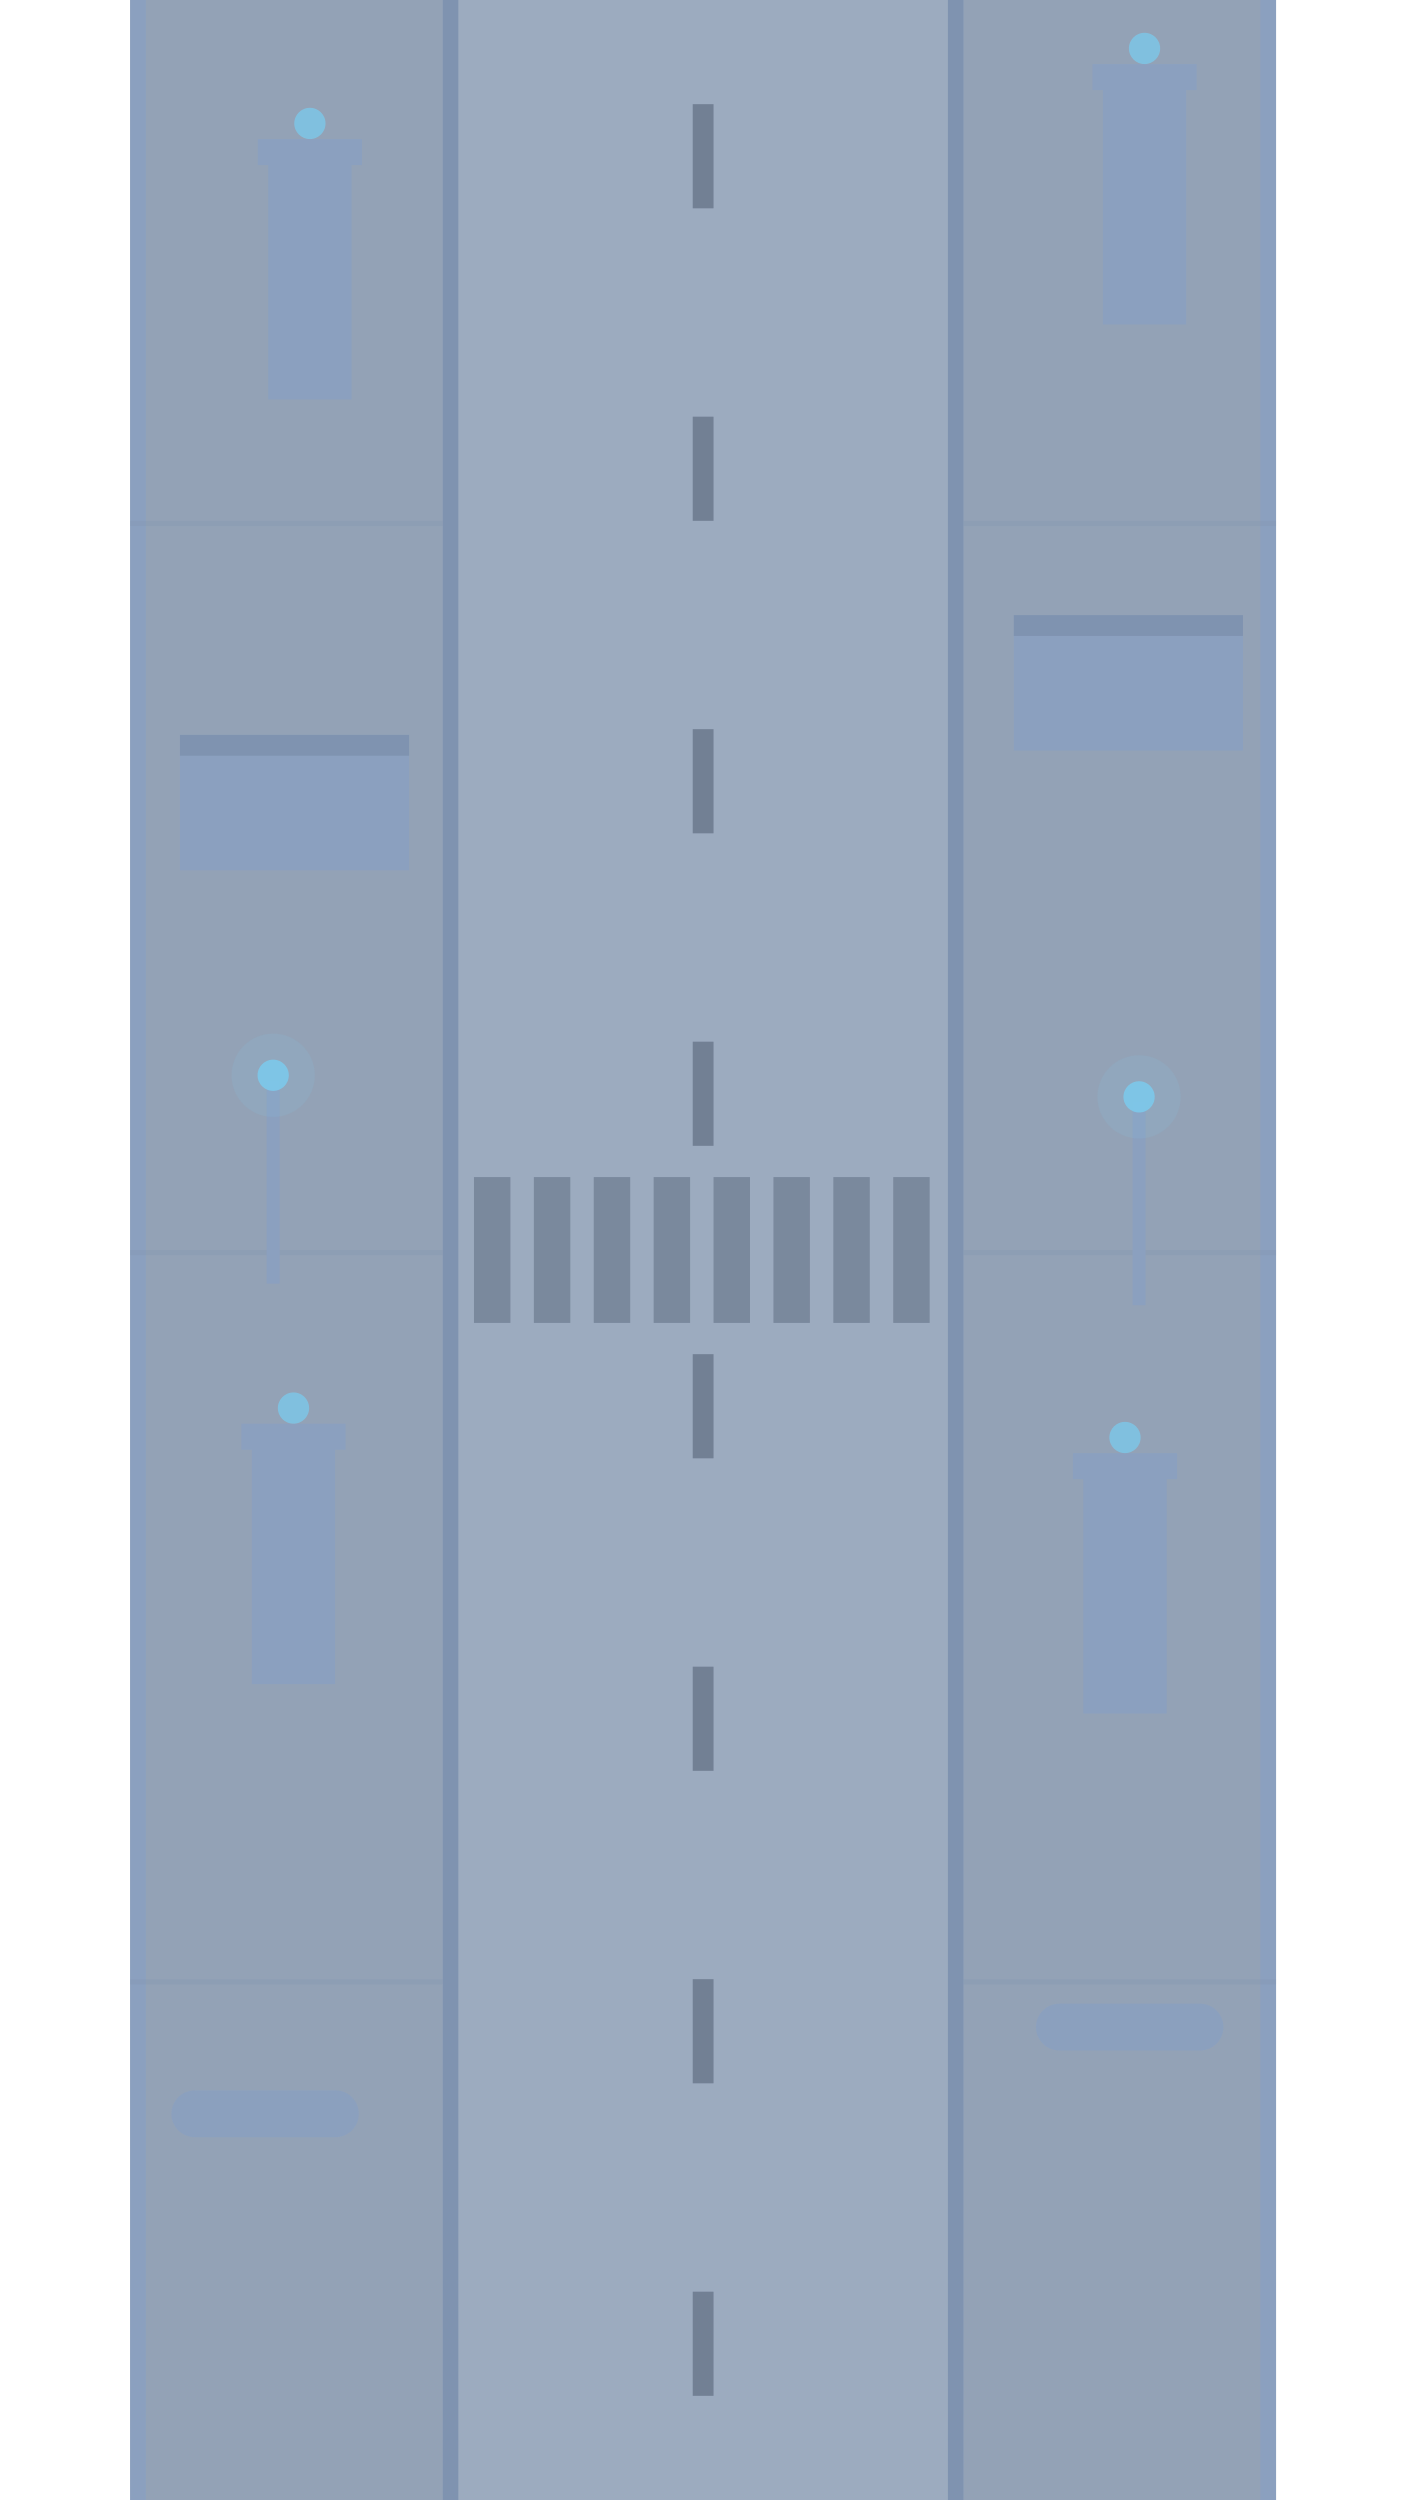
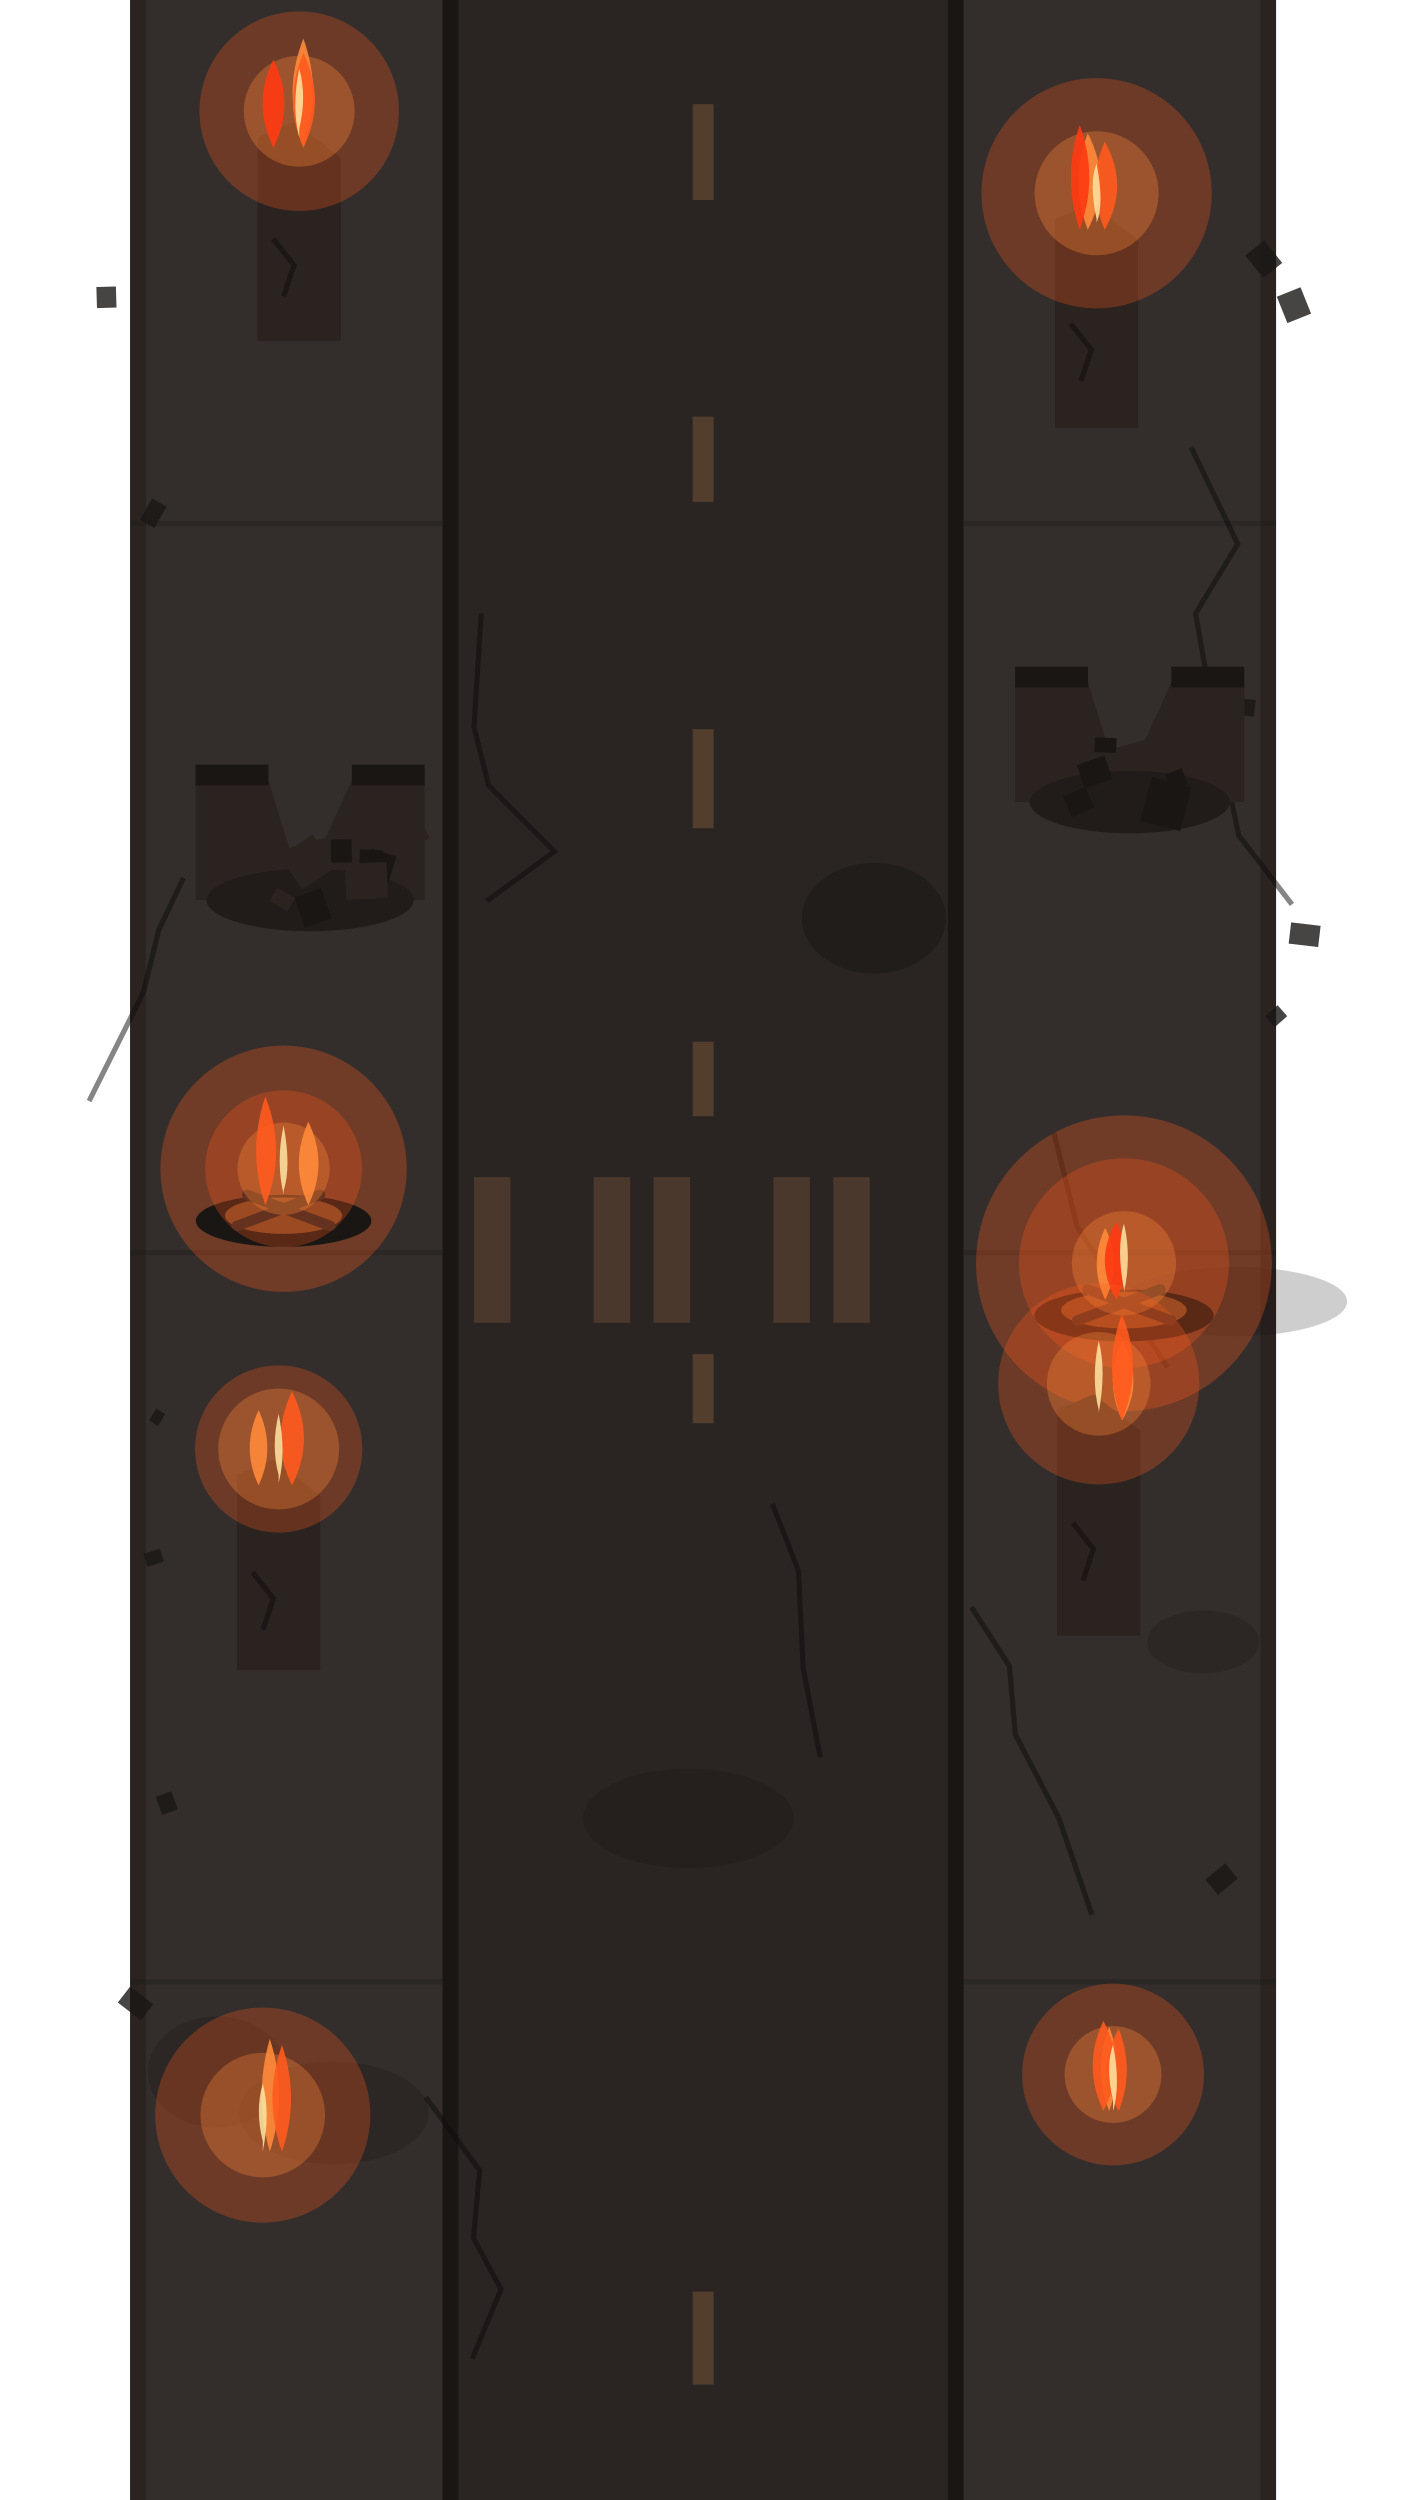
<svg xmlns="http://www.w3.org/2000/svg" width="540" height="960" viewBox="0 0 540 960">
-   <rect x="50" y="0" width="440" height="960" fill="#93a2b6" />
-   <rect x="50" y="0" width="6" height="960" fill="#8ba0bf" />
-   <rect x="484" y="0" width="6" height="960" fill="#8ba0bf" />
-   <rect x="170" y="0" width="200" height="960" fill="#9cabbf" />
-   <rect x="170" y="0" width="6" height="960" fill="#7f93b0" />
-   <rect x="364" y="0" width="6" height="960" fill="#7f93b0" />
-   <g fill="#475569" opacity="0.5">
-     <rect x="266" y="40" width="8" height="40" />
-     <rect x="266" y="160" width="8" height="40" />
-     <rect x="266" y="280" width="8" height="40" />
-     <rect x="266" y="400" width="8" height="40" />
-     <rect x="266" y="520" width="8" height="40" />
-     <rect x="266" y="640" width="8" height="40" />
-     <rect x="266" y="760" width="8" height="40" />
-     <rect x="266" y="880" width="8" height="40" />
+   <rect x="50" y="0" width="440" height="960" fill="#332e2b" />
+   <rect x="50" y="0" width="6" height="960" fill="#2a2320" />
+   <rect x="484" y="0" width="6" height="960" fill="#2a2320" />
+   <rect x="170" y="0" width="200" height="960" fill="#2a2522" />
+   <rect x="170" y="0" width="6" height="960" fill="#191614" />
+   <rect x="364" y="0" width="6" height="960" fill="#191614" />
+   <g fill="#b47a4a" opacity="0.3">
+     <rect x="266" y="40" width="8" height="36.8" />
+     <rect x="266" y="160" width="8" height="32.7" />
+     <rect x="266" y="280" width="8" height="38" />
+     <rect x="266" y="400" width="8" height="28.6" />
+     <rect x="266" y="520" width="8" height="26.5" />
+     <rect x="266" y="880" width="8" height="35.7" />
  </g>
-   <rect x="50" y="200" width="120" height="2" fill="#7f93b0" opacity="0.3" />
-   <rect x="370" y="200" width="120" height="2" fill="#7f93b0" opacity="0.3" />
-   <rect x="50" y="480" width="120" height="2" fill="#7f93b0" opacity="0.3" />
-   <rect x="370" y="480" width="120" height="2" fill="#7f93b0" opacity="0.3" />
-   <rect x="50" y="760" width="120" height="2" fill="#7f93b0" opacity="0.3" />
-   <rect x="370" y="760" width="120" height="2" fill="#7f93b0" opacity="0.3" />
-   <rect x="182" y="452" width="14" height="56" fill="#475569" opacity="0.4" />
-   <rect x="205" y="452" width="14" height="56" fill="#475569" opacity="0.4" />
-   <rect x="228" y="452" width="14" height="56" fill="#475569" opacity="0.4" />
-   <rect x="251" y="452" width="14" height="56" fill="#475569" opacity="0.4" />
-   <rect x="274" y="452" width="14" height="56" fill="#475569" opacity="0.4" />
-   <rect x="297" y="452" width="14" height="56" fill="#475569" opacity="0.4" />
-   <rect x="320" y="452" width="14" height="56" fill="#475569" opacity="0.4" />
-   <rect x="343" y="452" width="14" height="56" fill="#475569" opacity="0.4" />
-   <g fill="#8ba0bf">
-     <rect x="103" y="61.4" width="32" height="92" />
-     <rect x="99" y="53.4" width="40" height="10" />
+   <rect x="50" y="200" width="120" height="2" fill="#191614" opacity="0.3" />
+   <rect x="370" y="200" width="120" height="2" fill="#191614" opacity="0.3" />
+   <rect x="50" y="480" width="120" height="2" fill="#191614" opacity="0.3" />
+   <rect x="370" y="480" width="120" height="2" fill="#191614" opacity="0.3" />
+   <rect x="50" y="760" width="120" height="2" fill="#191614" opacity="0.3" />
+   <rect x="370" y="760" width="120" height="2" fill="#191614" opacity="0.3" />
+   <rect x="182" y="452" width="14" height="56" fill="#b47a4a" opacity="0.22" />
+   <rect x="228" y="452" width="14" height="56" fill="#b47a4a" opacity="0.22" />
+   <rect x="251" y="452" width="14" height="56" fill="#b47a4a" opacity="0.22" />
+   <rect x="297" y="452" width="14" height="56" fill="#b47a4a" opacity="0.22" />
+   <rect x="320" y="452" width="14" height="56" fill="#b47a4a" opacity="0.22" />
+   <ellipse cx="128.2" cy="811.4" rx="36.5" ry="19.7" fill="#0d0a09" opacity="0.2" />
+   <ellipse cx="335.6" cy="352.6" rx="27.7" ry="21.3" fill="#0d0a09" opacity="0.3" />
+   <ellipse cx="462" cy="630.5" rx="21.5" ry="12.1" fill="#0d0a09" opacity="0.2" />
+   <ellipse cx="474.4" cy="499.8" rx="42.9" ry="13.3" fill="#0d0a09" opacity="0.2" />
+   <ellipse cx="83.3" cy="795.6" rx="26.6" ry="21.3" fill="#0d0a09" opacity="0.2" />
+   <ellipse cx="264.3" cy="698.3" rx="40.5" ry="19.1" fill="#0d0a09" opacity="0.2" />
+   <g stroke="#0d0a09" stroke-width="2" fill="none" opacity="0.5">
+     <path d="M457.4 171.8 L475.3 208.9 L459.1 235.6 L466.6 278.3 L475.7 320.8 L496.1 347.3" />
+     <path d="M184.8 235.5 L182 279.1 L187.6 301.6 L212.9 327 L186.9 346" />
+     <path d="M296.6 577.5 L306.6 603.2 L308.4 640.5 L315 674.9" />
+     <path d="M70.5 337.1 L61 357 L55.1 381 L34.2 422.8" />
+     <path d="M404.7 435 L413.7 471.3 L431.1 497.5 L448.3 525.1" />
+     <path d="M163.5 805.3 L184.2 833.5 L181.8 859.4 L192.4 879.1 L181.3 905.8" />
+     <path d="M373 617.1 L387.6 639.7 L389.9 666.1 L406.6 698.1 L419.3 735.3" />
  </g>
-   <circle cx="119" cy="47.4" r="6" fill="#7cc8ea" opacity="0.8" />
-   <rect x="69.1" y="288.2" width="88" height="46" fill="#8ba0bf" />
-   <rect x="69.1" y="282.2" width="88" height="8" fill="#7f93b0" />
-   <rect x="102.4" y="414.9" width="5" height="78" fill="#8ba0bf" />
-   <circle cx="104.9" cy="412.9" r="6" fill="#7cc8ea" opacity="0.9" />
-   <circle cx="104.9" cy="412.9" r="16" fill="#7cc8ea" opacity="0.12" />
-   <g fill="#8ba0bf">
-     <rect x="96.7" y="554.7" width="32" height="92" />
-     <rect x="92.7" y="546.7" width="40" height="10" />
+   <rect x="50" y="762.8" width="11.2" height="7.8" transform="rotate(37.6 50 762.8)" fill="#191614" opacity="0.8" />
+   <rect x="58.4" y="191.4" width="6.4" height="9.4" transform="rotate(29.6 58.4 191.4)" fill="#191614" opacity="0.8" />
+   <rect x="44.5" y="110" width="8.1" height="7.5" transform="rotate(88.3 44.5 110)" fill="#191614" opacity="0.8" />
+   <rect x="65.8" y="687.8" width="7.4" height="6.4" transform="rotate(70 65.8 687.8)" fill="#191614" opacity="0.8" />
+   <rect x="61.4" y="594.7" width="5.2" height="6.6" transform="rotate(73.1 61.4 594.7)" fill="#191614" opacity="0.8" />
+   <rect x="60" y="540.9" width="4.1" height="5.3" transform="rotate(32.2 60 540.9)" fill="#191614" opacity="0.8" />
+   <rect x="490.6" y="386" width="5.6" height="6.4" transform="rotate(48.8 490.6 386)" fill="#191614" opacity="0.8" />
+   <rect x="470.9" y="267.5" width="11.4" height="6.4" transform="rotate(6.9 470.9 267.5)" fill="#191614" opacity="0.8" />
+   <rect x="495.8" y="354.2" width="11.4" height="8.2" transform="rotate(6.7 495.8 354.2)" fill="#191614" opacity="0.8" />
+   <rect x="470.5" y="715.5" width="7.6" height="9.9" transform="rotate(50.6 470.5 715.5)" fill="#191614" opacity="0.8" />
+   <rect x="485.4" y="92.3" width="11.1" height="9.3" transform="rotate(51.1 485.4 92.3)" fill="#191614" opacity="0.8" />
+   <rect x="499.4" y="110.3" width="10.9" height="9.8" transform="rotate(68.2 499.4 110.3)" fill="#191614" opacity="0.8" />
+   <g fill="#2a2320">
+     <polygon points="98.9,130.9 98.9,52.7 112.9,46.7 130.9,60.7 130.9,130.9" />
  </g>
-   <circle cx="112.7" cy="540.7" r="6" fill="#7cc8ea" opacity="0.8" />
-   <rect x="65.8" y="802.7" width="72" height="18" rx="9" fill="#8ba0bf" opacity="0.9" />
-   <g fill="#8ba0bf">
-     <rect x="423.5" y="32.6" width="32" height="92" />
-     <rect x="419.5" y="24.6" width="40" height="10" />
+   <path d="M104.9 91.8 l8 10 l-4 12" stroke="#0d0a09" stroke-width="2" fill="none" opacity="0.5" />
+   <circle cx="114.9" cy="42.7" r="38.3" fill="#ff5a1e" opacity="0.28" />
+   <circle cx="114.9" cy="42.7" r="21.3" fill="#ff8a3a" opacity="0.32" />
+   <path d="M116.5 56.7 q-8.3 -20.9 0 -41.9 q7.5 21 0 41.9 z" fill="#ff8a3a" opacity="0.9" />
+   <path d="M105 56.7 q-8.3 -16.9 0 -33.8 q8.4 16.9 0 33.8 z" fill="#ff3a12" opacity="0.9" />
+   <path d="M116.5 56.7 q-7.9 -18.1 0 -36.3 q8.9 18.2 0 36.3 z" fill="#ff5a1e" opacity="0.9" />
+   <path d="M114.9 52.7 q-3 -11.7 0 -26.4 q3 10.7 0 23.2 z" fill="#ffe6a3" opacity="0.85" />
+   <polygon points="75.1,345.6 75.1,299.6 103.1,299.6 111.1,325.6 125.1,321.6 135.1,299.6 163.1,299.6 163.1,345.6" fill="#2a2320" />
+   <rect x="75.1" y="293.6" width="28" height="8" fill="#191614" />
+   <rect x="135.1" y="293.6" width="28" height="8" fill="#191614" />
+   <ellipse cx="119.1" cy="345.6" rx="39.8" ry="12" fill="#211b19" />
+   <rect x="113" y="344.6" width="10.9" height="12.3" transform="rotate(-19.1 113 344.6)" fill="#191614" />
+   <rect x="127" y="322.4" width="8" height="8.9" transform="rotate(-0.9 127 322.4)" fill="#191614" />
+   <rect x="142.6" y="325.9" width="10.1" height="10.8" transform="rotate(17.3 142.6 325.9)" fill="#191614" />
+   <rect x="138.2" y="326.2" width="8.8" height="10.3" transform="rotate(1.9 138.2 326.2)" fill="#191614" />
+   <rect x="132.3" y="331.7" width="16.1" height="13.9" transform="rotate(-2.7 132.3 331.7)" fill="#2a2320" />
+   <rect x="151.9" y="320" width="11.1" height="7.1" transform="rotate(-24 151.9 320)" fill="#2a2320" />
+   <rect x="107.5" y="328.8" width="15.1" height="15.4" transform="rotate(-33.4 107.5 328.8)" fill="#2a2320" />
+   <rect x="106.4" y="340.9" width="8" height="5.9" transform="rotate(30 106.4 340.9)" fill="#2a2320" />
+   <circle cx="108.9" cy="448.8" r="47.3" fill="#ff5a1e" opacity="0.3" />
+   <ellipse cx="108.9" cy="468.8" rx="33.7" ry="10" fill="#191614" />
+   <ellipse cx="108.9" cy="466.8" rx="22.5" ry="7" fill="#ff8a3a" opacity="0.4" />
+   <g stroke="#2a2320" stroke-width="4" stroke-linecap="round">
+     <line x1="90.9" y1="470.8" x2="122.9" y2="458.8" />
+     <line x1="126.9" y1="470.8" x2="94.9" y2="458.8" />
  </g>
-   <circle cx="439.5" cy="18.6" r="6" fill="#7cc8ea" opacity="0.8" />
-   <rect x="389.3" y="242.2" width="88" height="46" fill="#8ba0bf" />
-   <rect x="389.3" y="236.2" width="88" height="8" fill="#7f93b0" />
-   <rect x="434.9" y="423.2" width="5" height="78" fill="#8ba0bf" />
-   <circle cx="437.4" cy="421.2" r="6" fill="#7cc8ea" opacity="0.9" />
-   <circle cx="437.4" cy="421.2" r="16" fill="#7cc8ea" opacity="0.12" />
-   <g fill="#8ba0bf">
-     <rect x="416" y="566" width="32" height="92" />
-     <rect x="412" y="558" width="40" height="10" />
+   <circle cx="108.9" cy="448.8" r="30.1" fill="#ff5a1e" opacity="0.28" />
+   <circle cx="108.9" cy="448.8" r="17.7" fill="#ff8a3a" opacity="0.32" />
+   <path d="M118.4 462.8 q-7.3 -16 0 -32 q7.8 16 0 32 z" fill="#ff8a3a" opacity="0.9" />
+   <path d="M101.9 462.8 q-7.1 -20.8 0 -41.7 q8.3 20.9 0 41.7 z" fill="#ff5a1e" opacity="0.9" />
+   <path d="M108.9 458.8 q-3 -13 0 -26.6 q3 15.9 0 25 z" fill="#ffe6a3" opacity="0.85" />
+   <g fill="#2a2320">
+     <polygon points="91,641.3 91,566.4 105,560.4 123,574.4 123,641.3" />
  </g>
-   <circle cx="432" cy="552" r="6" fill="#7cc8ea" opacity="0.8" />
-   <rect x="397.8" y="769.4" width="72" height="18" rx="9" fill="#8ba0bf" opacity="0.9" />
+   <path d="M97 603.8 l8 10 l-4 12" stroke="#0d0a09" stroke-width="2" fill="none" opacity="0.5" />
+   <circle cx="107" cy="556.4" r="32.1" fill="#ff5a1e" opacity="0.28" />
+   <circle cx="107" cy="556.4" r="23.2" fill="#ff8a3a" opacity="0.32" />
+   <path d="M99.3 570.4 q-6.8 -14.4 0 -28.9 q6.7 14.5 0 28.9 z" fill="#ff8a3a" opacity="0.9" />
+   <path d="M112.1 570.4 q-8.6 -18 0 -36.1 q9.2 18.1 0 36.1 z" fill="#ff5a1e" opacity="0.9" />
+   <path d="M107 566.4 q-3 -10.9 0 -23.5 q3 15.1 0 26.5 z" fill="#ffe6a3" opacity="0.85" />
+   <circle cx="100.9" cy="812.2" r="41.3" fill="#ff5a1e" opacity="0.28" />
+   <circle cx="100.9" cy="812.2" r="23.9" fill="#ff8a3a" opacity="0.32" />
+   <path d="M103.6 826.2 q-6.2 -21.6 0 -43.3 q7.1 21.7 0 43.3 z" fill="#ff8a3a" opacity="0.9" />
+   <path d="M108.3 826.2 q-7.4 -20.4 0 -40.9 q6.9 20.5 0 40.9 z" fill="#ff5a1e" opacity="0.9" />
+   <path d="M100.9 822.2 q-3 -11.7 0 -22.1 q3 11.2 0 26 z" fill="#ffe6a3" opacity="0.85" />
+   <g fill="#2a2320">
+     <polygon points="405.1,164.3 405.1,84.2 419.1,78.2 437.1,92.2 437.1,164.3" />
+   </g>
+   <path d="M411.1 124.3 l8 10 l-4 12" stroke="#0d0a09" stroke-width="2" fill="none" opacity="0.5" />
+   <circle cx="421.1" cy="74.2" r="44.2" fill="#ff5a1e" opacity="0.28" />
+   <circle cx="421.1" cy="74.2" r="23.8" fill="#ff8a3a" opacity="0.32" />
+   <path d="M417.7 88.2 q-7.1 -18.5 0 -37 q9.7 18.5 0 37 z" fill="#ff8a3a" opacity="0.9" />
+   <path d="M424.2 88.2 q-7.3 -16.9 0 -33.8 q9.6 16.9 0 33.8 z" fill="#ff5a1e" opacity="0.9" />
+   <path d="M414.6 88.2 q-6.8 -20.1 0 -40.2 q7.4 20.1 0 40.2 z" fill="#ff3a12" opacity="0.9" />
+   <path d="M421.1 84.2 q-3 -14.1 0 -21.3 q3 15.7 0 22.5 z" fill="#ffe6a3" opacity="0.85" />
+   <polygon points="389.8,308 389.8,262 417.8,262 425.8,288 439.8,284 449.8,262 477.8,262 477.8,308" fill="#2a2320" />
+   <rect x="389.8" y="256" width="28" height="8" fill="#191614" />
+   <rect x="449.8" y="256" width="28" height="8" fill="#191614" />
+   <ellipse cx="433.8" cy="308" rx="38.4" ry="12" fill="#211b19" />
+   <rect x="413.4" y="293.8" width="11.3" height="9.6" transform="rotate(-19.4 413.4 293.8)" fill="#191614" />
+   <rect x="408.1" y="305.9" width="9.4" height="8.6" transform="rotate(-24 408.1 305.9)" fill="#191614" />
+   <rect x="447.3" y="297.5" width="6.9" height="6.5" transform="rotate(-21.1 447.3 297.5)" fill="#191614" />
+   <rect x="420.5" y="283.1" width="8.3" height="5.7" transform="rotate(2.4 420.5 283.1)" fill="#191614" />
+   <rect x="442.2" y="298.4" width="15.8" height="17.4" transform="rotate(14.3 442.2 298.4)" fill="#191614" />
+   <circle cx="431.6" cy="485.1" r="56.8" fill="#ff5a1e" opacity="0.3" />
+   <ellipse cx="431.6" cy="505.1" rx="34.4" ry="10" fill="#191614" />
+   <ellipse cx="431.6" cy="503.1" rx="24.1" ry="7" fill="#ff8a3a" opacity="0.4" />
+   <g stroke="#2a2320" stroke-width="4" stroke-linecap="round">
+     <line x1="413.6" y1="507.1" x2="445.6" y2="495.1" />
+     <line x1="449.6" y1="507.1" x2="417.6" y2="495.1" />
+   </g>
+   <circle cx="431.6" cy="485.1" r="40.3" fill="#ff5a1e" opacity="0.28" />
+   <circle cx="431.6" cy="485.1" r="20" fill="#ff8a3a" opacity="0.32" />
+   <path d="M424.4 499.1 q-6.5 -13.8 0 -27.6 q6.7 13.8 0 27.6 z" fill="#ff8a3a" opacity="0.9" />
+   <path d="M428.7 499.1 q-8.9 -15 0 -30 q7 15 0 30 z" fill="#ff3a12" opacity="0.9" />
+   <path d="M431.6 495.1 q-3 -15.8 0 -25.2 q3 12.4 0 26.5 z" fill="#ffe6a3" opacity="0.85" />
+   <g fill="#2a2320">
+     <polygon points="405.9,628.1 405.9,541.4 419.9,535.4 437.9,549.4 437.9,628.1" />
+   </g>
+   <path d="M411.9 584.8 l8 10 l-4 12" stroke="#0d0a09" stroke-width="2" fill="none" opacity="0.5" />
+   <circle cx="421.9" cy="531.4" r="38.6" fill="#ff5a1e" opacity="0.28" />
+   <circle cx="421.9" cy="531.4" r="19.9" fill="#ff8a3a" opacity="0.32" />
+   <path d="M430.9 545.4 q-7.1 -15.2 0 -30.5 q8.7 15.3 0 30.5 z" fill="#ff8a3a" opacity="0.9" />
+   <path d="M430.8 545.4 q-7.6 -20.3 0 -40.6 q8.6 20.3 0 40.6 z" fill="#ff5a1e" opacity="0.9" />
+   <path d="M421.9 541.4 q-3 -11.9 0 -26.6 q3 11.4 0 27.8 z" fill="#ffe6a3" opacity="0.85" />
+   <circle cx="427.4" cy="796.6" r="34.9" fill="#ff5a1e" opacity="0.28" />
+   <circle cx="427.4" cy="796.6" r="18.6" fill="#ff8a3a" opacity="0.32" />
+   <path d="M425.9 810.6 q-6.1 -16.1 0 -32.3 q6.3 16.2 0 32.3 z" fill="#ff8a3a" opacity="0.9" />
+   <path d="M423.7 810.6 q-8.2 -17.3 0 -34.6 q9.2 17.3 0 34.6 z" fill="#ff5a1e" opacity="0.9" />
+   <path d="M429.6 810.6 q-9.4 -15.7 0 -31.5 q6.2 15.8 0 31.5 z" fill="#ff5a1e" opacity="0.9" />
+   <path d="M427.4 806.6 q-3 -12.9 0 -21.5 q3 15.5 0 25.6 z" fill="#ffe6a3" opacity="0.85" />
</svg>
